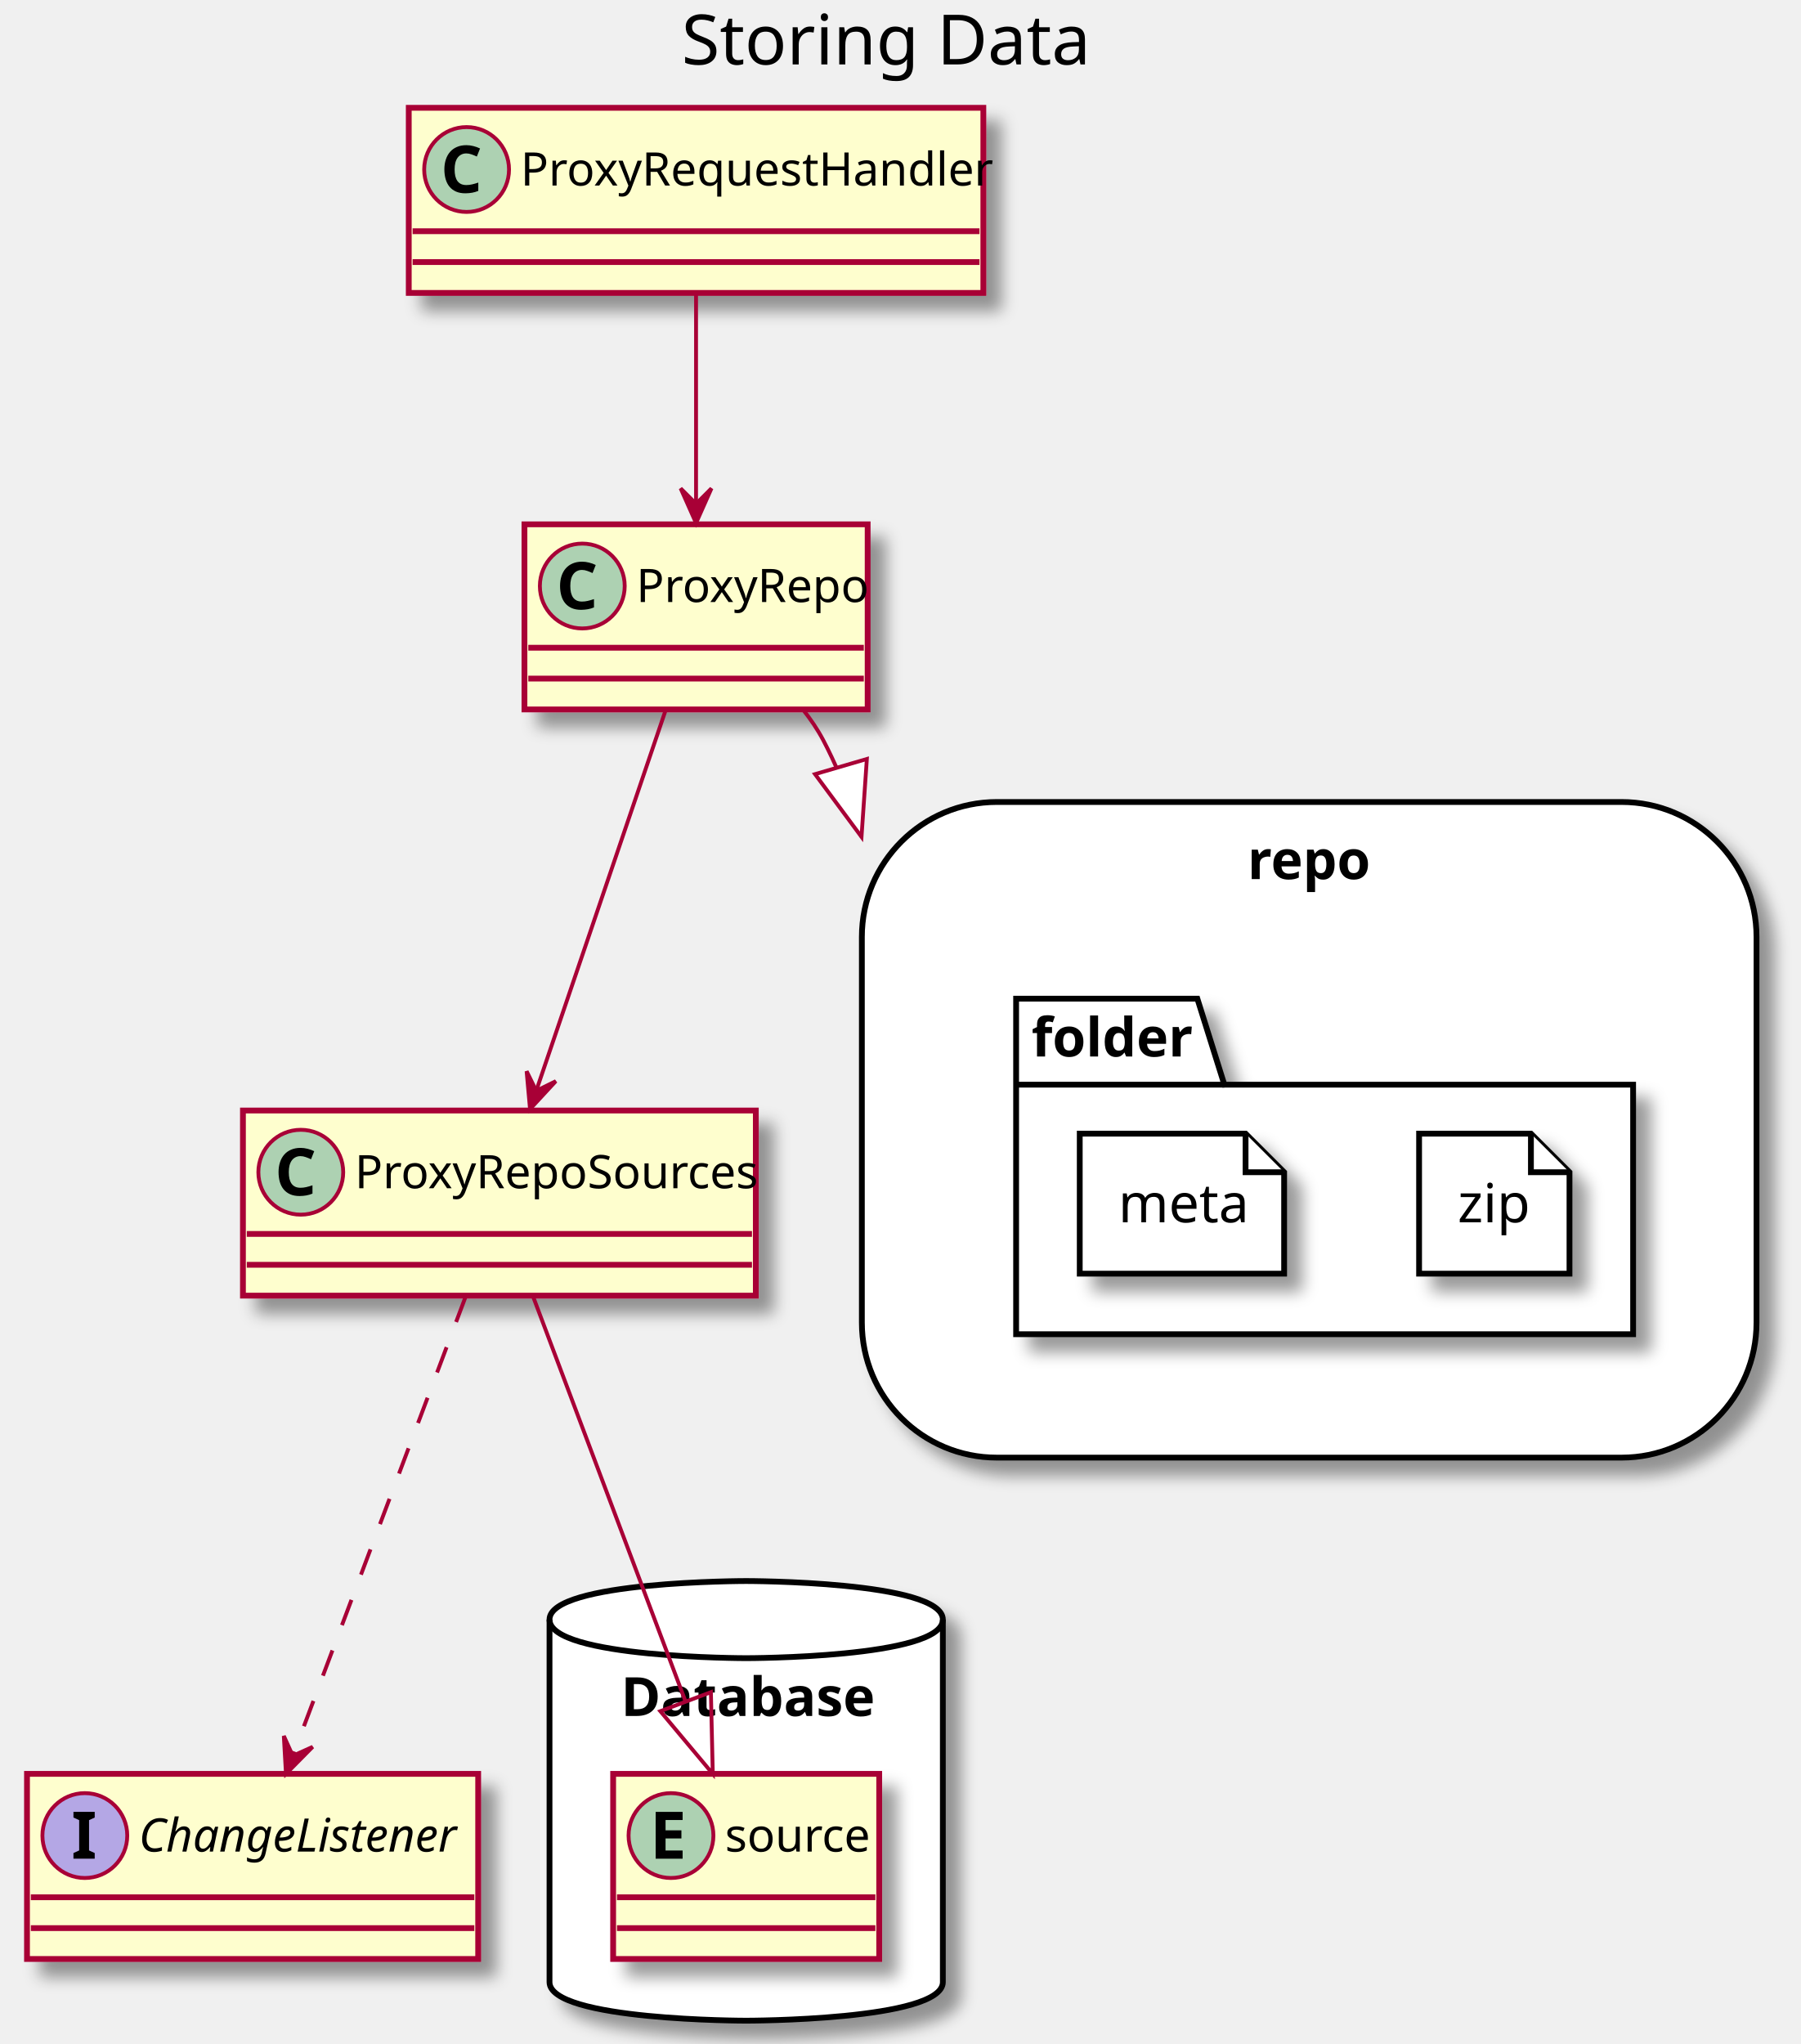
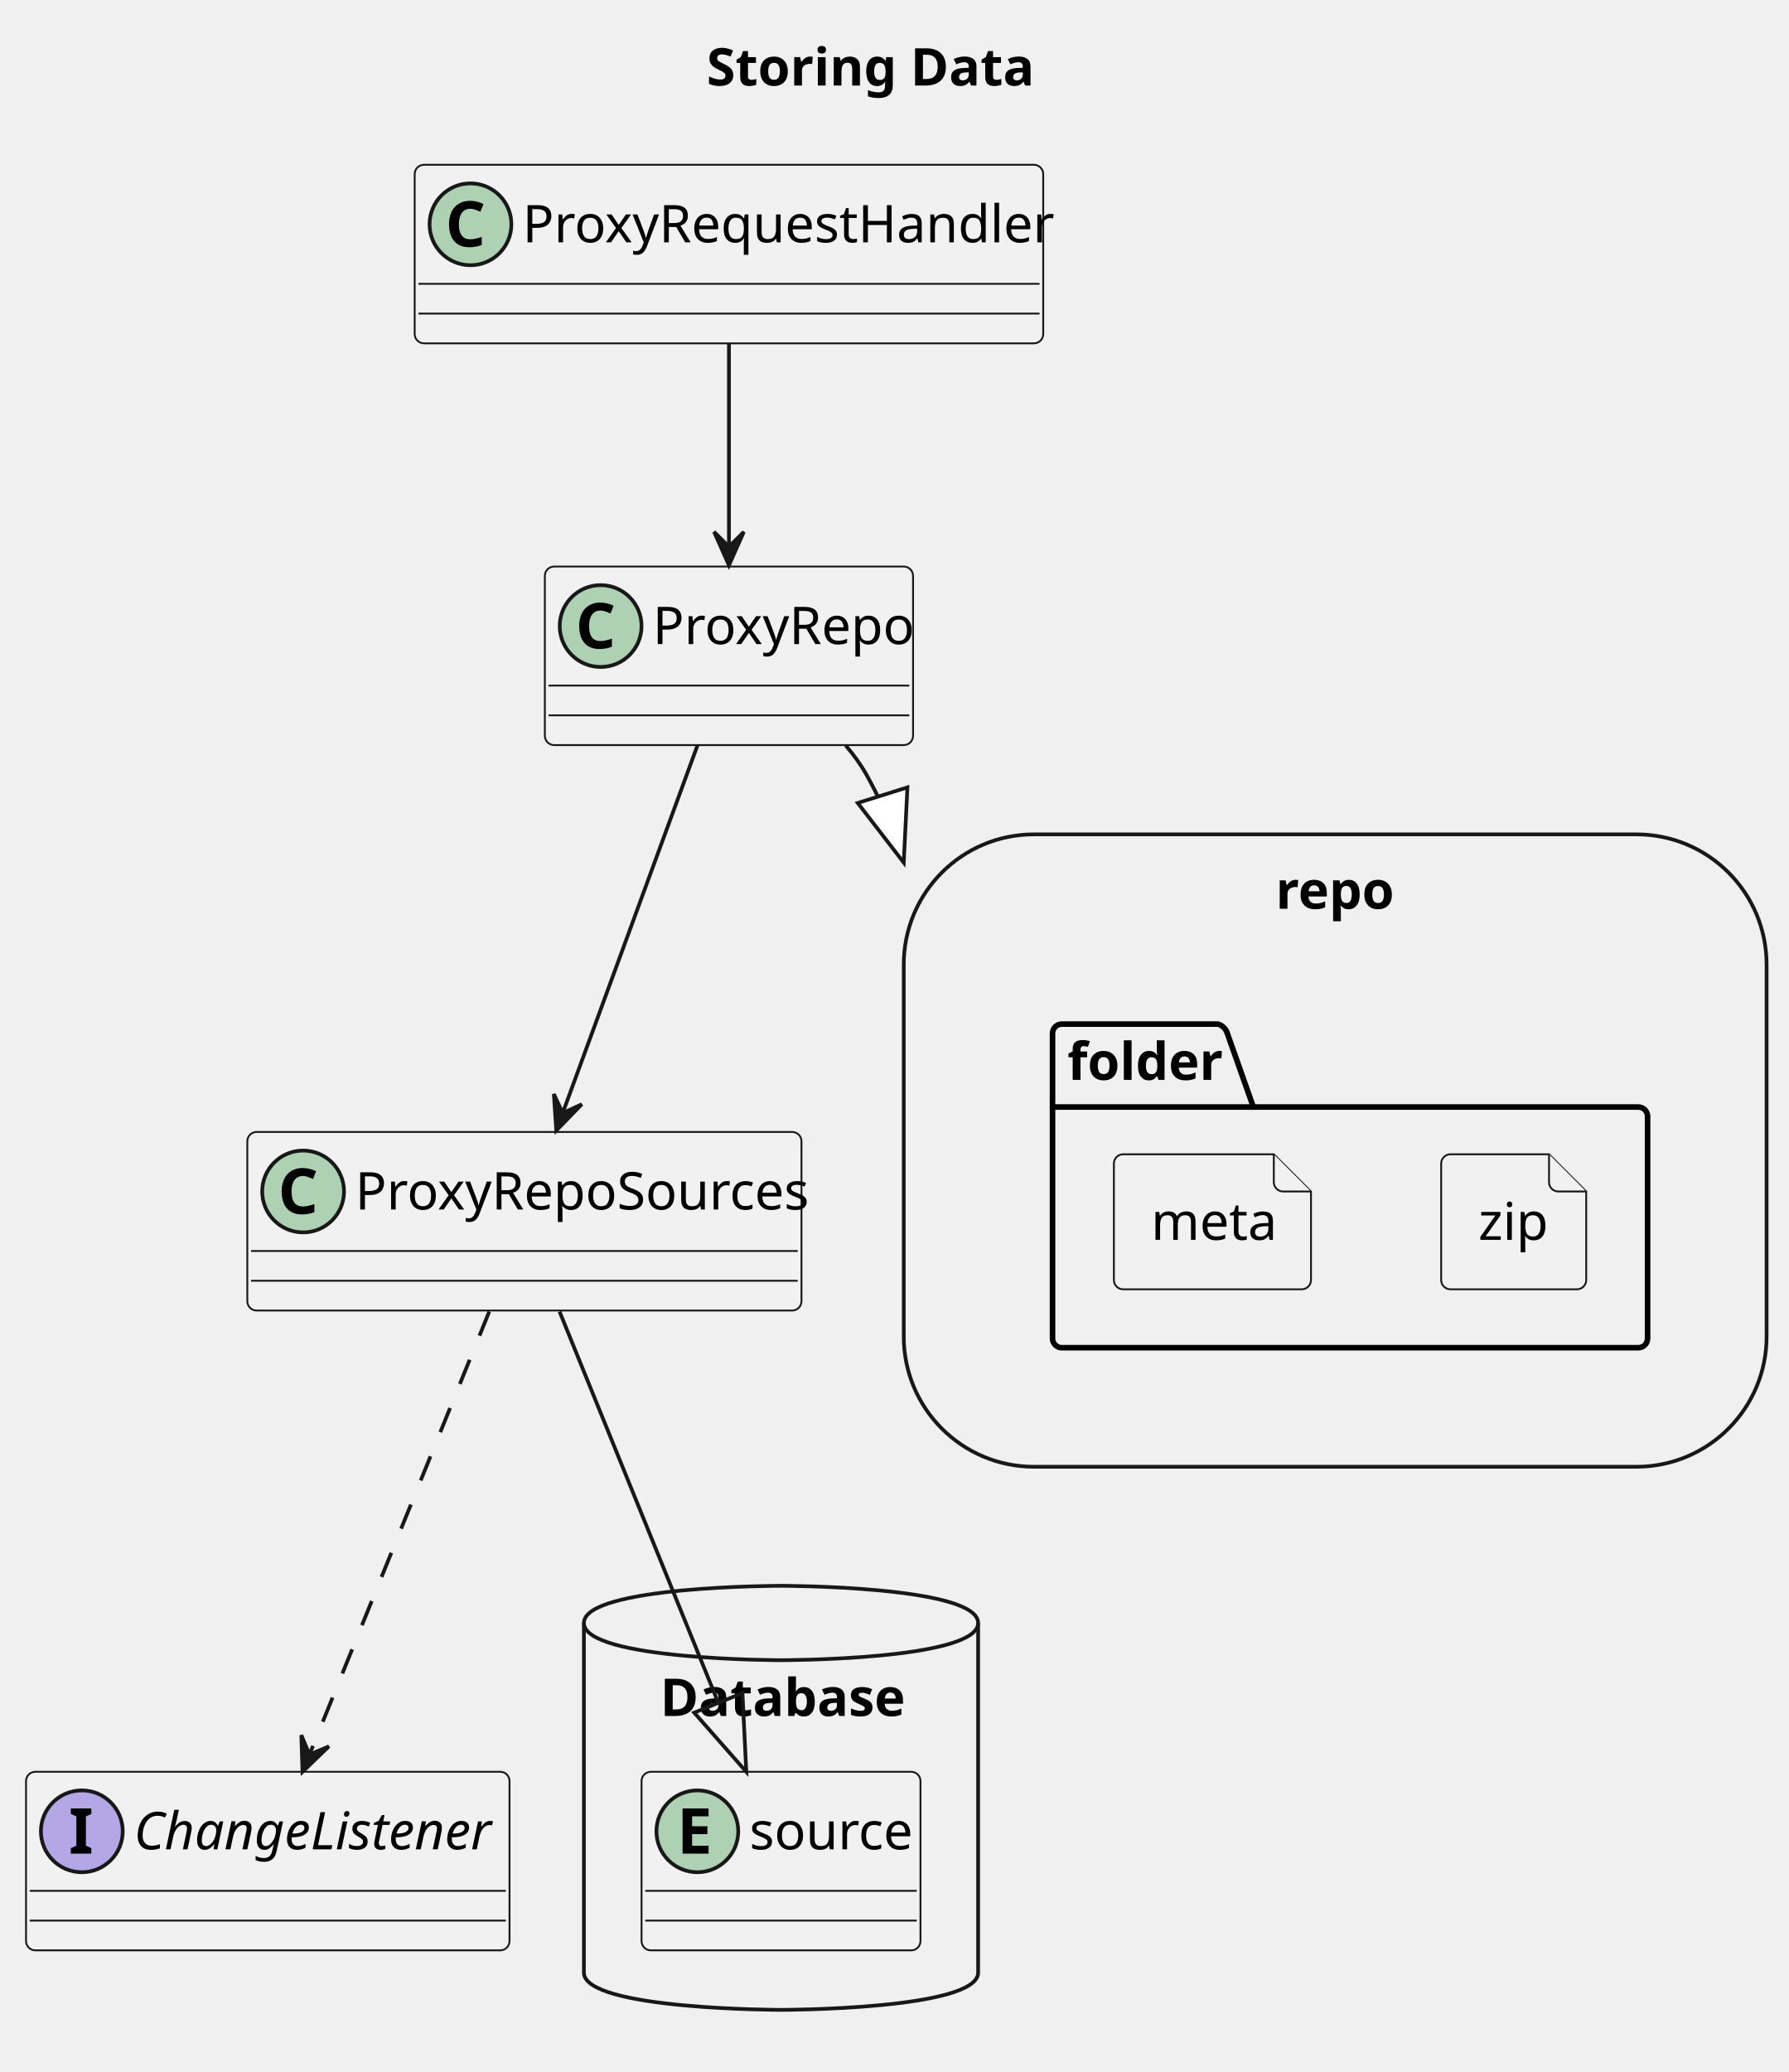
- <svg xmlns="http://www.w3.org/2000/svg" contentScriptType="application/ecmascript" contentStyleType="text/css" height="530px" preserveAspectRatio="none" style="width:467px;height:530px;" version="1.1" viewBox="0 0 467 530" width="467px" zoomAndPan="magnify">
-   <defs>
-     <filter height="300%" id="f1xf81gv9rf2rd" width="300%" x="-1" y="-1">
-       <feGaussianBlur result="blurOut" stdDeviation="2.0" />
-       <feColorMatrix in="blurOut" result="blurOut2" type="matrix" values="0 0 0 0 0 0 0 0 0 0 0 0 0 0 0 0 0 0 .4 0" />
-       <feOffset dx="4.0" dy="4.0" in="blurOut2" result="blurOut3" />
-       <feBlend in="SourceGraphic" in2="blurOut3" mode="normal" />
-     </filter>
-   </defs>
+ <svg xmlns="http://www.w3.org/2000/svg" contentStyleType="text/css" height="557px" preserveAspectRatio="none" style="width:481px;height:557px;background:#FFFFFF;" version="1.1" viewBox="0 0 481 557" width="481px" zoomAndPan="magnify">
+   <defs />
  <g>
-     <text fill="#000000" font-family="sans-serif" font-size="18" lengthAdjust="spacing" textLength="101" x="176.75" y="16.708">Storing Data</text>
-     <rect fill="#FFFFFF" filter="url(#f1xf81gv9rf2rd)" height="170" rx="35" ry="35" style="stroke:#000000;stroke-width:1.5;" width="232" x="223.5" y="207.953" />
-     <text fill="#000000" font-family="sans-serif" font-size="14" font-weight="bold" lengthAdjust="spacing" textLength="32" x="323.5" y="227.948">repo</text>
-     <polygon fill="#FFFFFF" filter="url(#f1xf81gv9rf2rd)" points="263.5,258.953,310.5,258.953,317.5,281.25,423.5,281.25,423.5,345.953,263.5,345.953,263.5,258.953" style="stroke:#000000;stroke-width:1.5;" />
-     <line style="stroke:#000000;stroke-width:1.5;" x1="263.5" x2="317.5" y1="281.25" y2="281.25" />
-     <text fill="#000000" font-family="sans-serif" font-size="14" font-weight="bold" lengthAdjust="spacing" textLength="41" x="267.5" y="273.948">folder</text>
-     <path d="M142.5,419.953 C142.5,409.953 193.5,409.953 193.5,409.953 C193.5,409.953 244.5,409.953 244.5,419.953 L244.5,513.953 C244.5,523.953 193.5,523.953 193.5,523.953 C193.5,523.953 142.5,523.953 142.5,513.953 L142.5,419.953 " fill="#FFFFFF" filter="url(#f1xf81gv9rf2rd)" style="stroke:#000000;stroke-width:1.5;" />
-     <path d="M142.5,419.953 C142.5,429.953 193.5,429.953 193.5,429.953 C193.5,429.953 244.5,429.953 244.5,419.953 " fill="none" style="stroke:#000000;stroke-width:1.5;" />
-     <text fill="#000000" font-family="sans-serif" font-size="14" font-weight="bold" lengthAdjust="spacing" textLength="65" x="161" y="444.948">Database</text>
-     <polygon fill="#FFFFFF" filter="url(#f1xf81gv9rf2rd)" points="368,293.953,368,330.25,407,330.25,407,303.953,397,293.953,368,293.953" style="stroke:#000000;stroke-width:1.5;" />
-     <path d="M397,293.953 L397,303.953 L407,303.953 " fill="#FFFFFF" style="stroke:#000000;stroke-width:1.5;" />
-     <text fill="#000000" font-family="sans-serif" font-size="14" lengthAdjust="spacing" textLength="19" x="378" y="316.948">zip</text>
-     <polygon fill="#FFFFFF" filter="url(#f1xf81gv9rf2rd)" points="280,293.953,280,330.25,333,330.25,333,303.953,323,293.953,280,293.953" style="stroke:#000000;stroke-width:1.5;" />
-     <path d="M323,293.953 L323,303.953 L333,303.953 " fill="#FFFFFF" style="stroke:#000000;stroke-width:1.5;" />
-     <text fill="#000000" font-family="sans-serif" font-size="14" lengthAdjust="spacing" textLength="33" x="290" y="316.948">meta</text>
-     <rect codeLine="25" fill="#FEFECE" filter="url(#f1xf81gv9rf2rd)" height="48" id="source" style="stroke:#A80036;stroke-width:1.5;" width="69" x="159" y="459.953" />
-     <ellipse cx="174" cy="475.953" fill="#ADD1B2" rx="11" ry="11" style="stroke:#A80036;stroke-width:1.0;" />
-     <path d="M177.016,481.953 L170.031,481.953 L170.031,469.812 L177.016,469.812 L177.016,471.922 L172.594,471.922 L172.594,474.594 L176.703,474.594 L176.703,476.703 L172.594,476.703 L172.594,479.828 L177.016,479.828 L177.016,481.953 Z " fill="#000000" />
-     <text fill="#000000" font-family="sans-serif" font-size="12" lengthAdjust="spacing" textLength="37" x="188" y="480.107">source</text>
-     <line style="stroke:#A80036;stroke-width:1.5;" x1="160" x2="227" y1="491.953" y2="491.953" />
-     <line style="stroke:#A80036;stroke-width:1.5;" x1="160" x2="227" y1="499.953" y2="499.953" />
-     <rect codeLine="4" fill="#FEFECE" filter="url(#f1xf81gv9rf2rd)" height="48" id="ProxyRequestHandler" style="stroke:#A80036;stroke-width:1.5;" width="149" x="106" y="27.953" />
-     <ellipse cx="121" cy="43.953" fill="#ADD1B2" rx="11" ry="11" style="stroke:#A80036;stroke-width:1.0;" />
-     <path d="M120.938,39.781 Q120.188,39.781 119.625,40.078 Q119.062,40.359 118.672,40.891 Q118.281,41.422 118.078,42.203 Q117.891,42.969 117.891,43.922 Q117.891,44.891 118.062,45.656 Q118.25,46.406 118.609,46.922 Q118.984,47.438 119.562,47.719 Q120.141,47.984 120.938,47.984 Q121.672,47.984 122.406,47.812 Q123.156,47.641 124.031,47.344 L124.031,49.5 Q123.625,49.656 123.234,49.781 Q122.844,49.891 122.438,49.969 Q122.031,50.047 121.609,50.078 Q121.188,50.125 120.688,50.125 Q119.281,50.125 118.25,49.672 Q117.234,49.219 116.562,48.406 Q115.891,47.594 115.562,46.453 Q115.234,45.297 115.234,43.906 Q115.234,42.531 115.609,41.375 Q115.984,40.219 116.703,39.391 Q117.422,38.562 118.484,38.109 Q119.547,37.641 120.938,37.641 Q121.844,37.641 122.75,37.875 Q123.656,38.094 124.484,38.5 L123.656,40.594 Q122.969,40.266 122.281,40.031 Q121.594,39.781 120.938,39.781 Z " fill="#000000" />
-     <text fill="#000000" font-family="sans-serif" font-size="12" lengthAdjust="spacing" textLength="117" x="135" y="48.107">ProxyRequestHandler</text>
-     <line style="stroke:#A80036;stroke-width:1.5;" x1="107" x2="254" y1="59.953" y2="59.953" />
-     <line style="stroke:#A80036;stroke-width:1.5;" x1="107" x2="254" y1="67.953" y2="67.953" />
-     <rect codeLine="7" fill="#FEFECE" filter="url(#f1xf81gv9rf2rd)" height="48" id="ProxyRepo" style="stroke:#A80036;stroke-width:1.5;" width="89" x="136" y="135.953" />
-     <ellipse cx="151" cy="151.953" fill="#ADD1B2" rx="11" ry="11" style="stroke:#A80036;stroke-width:1.0;" />
-     <path d="M150.938,147.781 Q150.188,147.781 149.625,148.078 Q149.062,148.359 148.672,148.891 Q148.281,149.422 148.078,150.203 Q147.891,150.969 147.891,151.922 Q147.891,152.891 148.062,153.656 Q148.25,154.406 148.609,154.922 Q148.984,155.438 149.562,155.719 Q150.141,155.984 150.938,155.984 Q151.672,155.984 152.406,155.812 Q153.156,155.641 154.031,155.344 L154.031,157.5 Q153.625,157.656 153.234,157.781 Q152.844,157.891 152.438,157.969 Q152.031,158.047 151.609,158.078 Q151.188,158.125 150.688,158.125 Q149.281,158.125 148.25,157.672 Q147.234,157.219 146.562,156.406 Q145.891,155.594 145.562,154.453 Q145.234,153.297 145.234,151.906 Q145.234,150.531 145.609,149.375 Q145.984,148.219 146.703,147.391 Q147.422,146.562 148.484,146.109 Q149.547,145.641 150.938,145.641 Q151.844,145.641 152.75,145.875 Q153.656,146.094 154.484,146.5 L153.656,148.594 Q152.969,148.266 152.281,148.031 Q151.594,147.781 150.938,147.781 Z " fill="#000000" />
-     <text fill="#000000" font-family="sans-serif" font-size="12" lengthAdjust="spacing" textLength="57" x="165" y="156.107">ProxyRepo</text>
-     <line style="stroke:#A80036;stroke-width:1.5;" x1="137" x2="224" y1="167.953" y2="167.953" />
-     <line style="stroke:#A80036;stroke-width:1.5;" x1="137" x2="224" y1="175.953" y2="175.953" />
-     <rect codeLine="10" fill="#FEFECE" filter="url(#f1xf81gv9rf2rd)" height="48" id="ProxyRepoSources" style="stroke:#A80036;stroke-width:1.5;" width="133" x="63" y="287.953" />
-     <ellipse cx="78" cy="303.953" fill="#ADD1B2" rx="11" ry="11" style="stroke:#A80036;stroke-width:1.0;" />
-     <path d="M77.938,299.781 Q77.188,299.781 76.625,300.078 Q76.062,300.359 75.672,300.891 Q75.281,301.422 75.078,302.203 Q74.891,302.969 74.891,303.922 Q74.891,304.891 75.062,305.656 Q75.25,306.406 75.609,306.922 Q75.984,307.438 76.562,307.719 Q77.141,307.984 77.938,307.984 Q78.672,307.984 79.406,307.812 Q80.156,307.641 81.031,307.344 L81.031,309.5 Q80.625,309.656 80.234,309.781 Q79.844,309.891 79.438,309.969 Q79.031,310.047 78.609,310.078 Q78.188,310.125 77.688,310.125 Q76.281,310.125 75.25,309.672 Q74.234,309.219 73.562,308.406 Q72.891,307.594 72.562,306.453 Q72.234,305.297 72.234,303.906 Q72.234,302.531 72.609,301.375 Q72.984,300.219 73.703,299.391 Q74.422,298.562 75.484,298.109 Q76.547,297.641 77.938,297.641 Q78.844,297.641 79.75,297.875 Q80.656,298.094 81.484,298.5 L80.656,300.594 Q79.969,300.266 79.281,300.031 Q78.594,299.781 77.938,299.781 Z " fill="#000000" />
-     <text fill="#000000" font-family="sans-serif" font-size="12" lengthAdjust="spacing" textLength="101" x="92" y="308.107">ProxyRepoSources</text>
-     <line style="stroke:#A80036;stroke-width:1.5;" x1="64" x2="195" y1="319.953" y2="319.953" />
-     <line style="stroke:#A80036;stroke-width:1.5;" x1="64" x2="195" y1="327.953" y2="327.953" />
-     <rect codeLine="30" fill="#FEFECE" filter="url(#f1xf81gv9rf2rd)" height="48" id="ChangeListener" style="stroke:#A80036;stroke-width:1.5;" width="117" x="7" y="459.953" />
-     <ellipse cx="22" cy="475.953" fill="#B4A7E5" rx="11" ry="11" style="stroke:#A80036;stroke-width:1.0;" />
-     <path d="M24.562,481.953 L19.047,481.953 L19.047,480.484 L20.531,479.812 L20.531,471.953 L19.047,471.281 L19.047,469.812 L24.562,469.812 L24.562,471.281 L23.094,471.953 L23.094,479.812 L24.562,480.484 L24.562,481.953 Z " fill="#000000" />
-     <text fill="#000000" font-family="sans-serif" font-size="12" font-style="italic" lengthAdjust="spacing" textLength="85" x="36" y="480.107">ChangeListener</text>
-     <line style="stroke:#A80036;stroke-width:1.5;" x1="8" x2="123" y1="491.953" y2="491.953" />
-     <line style="stroke:#A80036;stroke-width:1.5;" x1="8" x2="123" y1="499.953" y2="499.953" />
-     <path codeLine="33" d="M180.5,75.953 C180.5,91.953 180.5,113.403 180.5,130.483 " fill="none" id="ProxyRequestHandler-to-ProxyRepo" style="stroke:#A80036;stroke-width:1.0;" />
-     <polygon fill="#A80036" points="180.5,135.633,184.5,126.633,180.5,130.633,176.5,126.633,180.5,135.633" style="stroke:#A80036;stroke-width:1.0;" />
-     <path codeLine="34" d="M208.21,183.973 C210.23,186.503 212.04,189.173 213.5,191.953 C216.559,197.781 219.137,203.976 221.308,210.36 C221.85,211.956 222.367,213.564 222.86,215.181 C222.983,215.585 223.105,215.99 223.225,216.395 C223.285,216.597 223.345,216.8 223.404,217.003 " fill="none" id="ProxyRepo-to-repo" style="stroke:#A80036;stroke-width:1.0;" />
-     <polygon fill="#FFFFFF" points="223.404,217.003,224.792,196.802,211.354,200.731,223.404,217.003" style="stroke:#A80036;stroke-width:1.0;" />
-     <path codeLine="35" d="M172.64,184.063 C163.61,210.633 148.78,254.243 139.08,282.773 " fill="none" id="ProxyRepo-to-ProxyRepoSources" style="stroke:#A80036;stroke-width:1.0;" />
-     <polygon fill="#A80036" points="137.45,287.573,144.137,280.342,139.061,282.84,136.563,277.764,137.45,287.573" style="stroke:#A80036;stroke-width:1.0;" />
-     <path codeLine="36" d="M138.26,336.233 C148.41,363.193 165.33,408.123 177.77,441.173 " fill="none" id="ProxyRepoSources-to-source" style="stroke:#A80036;stroke-width:1.0;" />
-     <polygon fill="none" points="184.35,438.773,184.84,459.953,171.24,443.703,184.35,438.773" style="stroke:#A80036;stroke-width:1.0;" />
-     <path codeLine="37" d="M120.74,336.233 C109.05,367.263 88.41,422.103 75.94,455.223 " fill="none" id="ProxyRepoSources-to-ChangeListener" style="stroke:#A80036;stroke-width:1.0;stroke-dasharray:7.0,7.0;" />
-     <polygon fill="#A80036" points="74.16,459.953,81.084,452.949,75.928,455.276,73.601,450.12,74.16,459.953" style="stroke:#A80036;stroke-width:1.0;" />
+     <text fill="#000000" font-family="sans-serif" font-size="14" font-weight="bold" lengthAdjust="spacing" textLength="87" x="190" y="22.995">Storing Data</text>
+     <g id="cluster_repo">
+       <rect fill="none" height="170" rx="35" ry="35" style="stroke:#181818;stroke-width:1.0;" width="232" x="243" y="224.297" />
+       <text fill="#000000" font-family="sans-serif" font-size="14" font-weight="bold" lengthAdjust="spacing" textLength="32" x="343" y="244.292">repo</text>
+     </g>
+     <g id="cluster_folder">
+       <path d="M285.5,275.297 L327.5,275.297 A3.75,3.75 0 0 1 330,277.797 L337,297.594 L440.5,297.594 A2.5,2.5 0 0 1 443,300.094 L443,359.797 A2.5,2.5 0 0 1 440.5,362.297 L285.5,362.297 A2.5,2.5 0 0 1 283,359.797 L283,277.797 A2.5,2.5 0 0 1 285.5,275.297 " fill="none" style="stroke:#000000;stroke-width:1.5;" />
+       <line style="stroke:#000000;stroke-width:1.5;" x1="283" x2="337" y1="297.594" y2="297.594" />
+       <text fill="#000000" font-family="sans-serif" font-size="14" font-weight="bold" lengthAdjust="spacing" textLength="41" x="287" y="290.292">folder</text>
+     </g>
+     <g id="cluster_Database">
+       <path d="M157,436.297 C157,426.297 210,426.297 210,426.297 C210,426.297 263,426.297 263,436.297 L263,530.297 C263,540.297 210,540.297 210,540.297 C210,540.297 157,540.297 157,530.297 L157,436.297 " fill="none" style="stroke:#181818;stroke-width:1.0;" />
+       <path d="M157,436.297 C157,446.297 210,446.297 210,446.297 C210,446.297 263,446.297 263,436.297 " fill="none" style="stroke:#181818;stroke-width:1.0;" />
+       <text fill="#000000" font-family="sans-serif" font-size="14" font-weight="bold" lengthAdjust="spacing" textLength="65" x="177.5" y="461.292">Database</text>
+     </g>
+     <g id="elem_zip">
+       <path d="M387.5,312.797 L387.5,344.094 A2.5,2.5 0 0 0 390,346.594 L424,346.594 A2.5,2.5 0 0 0 426.5,344.094 L426.5,320.297 L416.5,310.297 L390,310.297 A2.5,2.5 0 0 0 387.5,312.797 " fill="#F1F1F1" style="stroke:#181818;stroke-width:0.5;" />
+       <path d="M416.5,310.297 L416.5,317.797 A2.5,2.5 0 0 0 419,320.297 L426.5,320.297 " fill="#F1F1F1" style="stroke:#181818;stroke-width:0.5;" />
+       <text fill="#000000" font-family="sans-serif" font-size="14" lengthAdjust="spacing" textLength="19" x="397.5" y="333.292">zip</text>
+     </g>
+     <g id="elem_meta">
+       <path d="M299.5,312.797 L299.5,344.094 A2.5,2.5 0 0 0 302,346.594 L350,346.594 A2.5,2.5 0 0 0 352.5,344.094 L352.5,320.297 L342.5,310.297 L302,310.297 A2.5,2.5 0 0 0 299.5,312.797 " fill="#F1F1F1" style="stroke:#181818;stroke-width:0.5;" />
+       <path d="M342.5,310.297 L342.5,317.797 A2.5,2.5 0 0 0 345,320.297 L352.5,320.297 " fill="#F1F1F1" style="stroke:#181818;stroke-width:0.5;" />
+       <text fill="#000000" font-family="sans-serif" font-size="14" lengthAdjust="spacing" textLength="33" x="309.5" y="333.292">meta</text>
+     </g>
+     <g id="elem_source">
+       <rect codeLine="25" fill="#F1F1F1" height="48" id="source" rx="2.5" ry="2.5" style="stroke:#181818;stroke-width:0.5;" width="75" x="172.5" y="476.297" />
+       <ellipse cx="187.5" cy="492.297" fill="#ADD1B2" rx="11" ry="11" style="stroke:#181818;stroke-width:1.0;" />
+       <path d="M190.516,498.297 L183.531,498.297 L183.531,486.156 L190.516,486.156 L190.516,488.266 L186.094,488.266 L186.094,490.938 L190.203,490.938 L190.203,493.047 L186.094,493.047 L186.094,496.172 L190.516,496.172 L190.516,498.297 Z " fill="#000000" />
+       <text fill="#000000" font-family="sans-serif" font-size="14" lengthAdjust="spacing" textLength="43" x="201.5" y="497.144">source</text>
+       <line style="stroke:#181818;stroke-width:0.5;" x1="173.5" x2="246.5" y1="508.297" y2="508.297" />
+       <line style="stroke:#181818;stroke-width:0.5;" x1="173.5" x2="246.5" y1="516.297" y2="516.297" />
+     </g>
+     <g id="elem_ProxyRequestHandler">
+       <rect codeLine="4" fill="#F1F1F1" height="48" id="ProxyRequestHandler" rx="2.5" ry="2.5" style="stroke:#181818;stroke-width:0.5;" width="169" x="111.5" y="44.297" />
+       <ellipse cx="126.5" cy="60.297" fill="#ADD1B2" rx="11" ry="11" style="stroke:#181818;stroke-width:1.0;" />
+       <path d="M126.438,56.125 Q125.688,56.125 125.125,56.422 Q124.562,56.703 124.172,57.234 Q123.781,57.766 123.578,58.547 Q123.391,59.312 123.391,60.266 Q123.391,61.234 123.562,62 Q123.75,62.75 124.109,63.266 Q124.484,63.781 125.062,64.062 Q125.641,64.328 126.438,64.328 Q127.172,64.328 127.906,64.156 Q128.656,63.984 129.531,63.688 L129.531,65.844 Q129.125,66 128.734,66.125 Q128.344,66.234 127.938,66.312 Q127.531,66.391 127.109,66.422 Q126.688,66.469 126.188,66.469 Q124.781,66.469 123.75,66.016 Q122.734,65.562 122.062,64.75 Q121.391,63.938 121.062,62.797 Q120.734,61.641 120.734,60.25 Q120.734,58.875 121.109,57.719 Q121.484,56.562 122.203,55.734 Q122.922,54.906 123.984,54.453 Q125.047,53.984 126.438,53.984 Q127.344,53.984 128.25,54.219 Q129.156,54.438 129.984,54.844 L129.156,56.938 Q128.469,56.609 127.781,56.375 Q127.094,56.125 126.438,56.125 Z " fill="#000000" />
+       <text fill="#000000" font-family="sans-serif" font-size="14" lengthAdjust="spacing" textLength="137" x="140.5" y="65.144">ProxyRequestHandler</text>
+       <line style="stroke:#181818;stroke-width:0.5;" x1="112.5" x2="279.5" y1="76.297" y2="76.297" />
+       <line style="stroke:#181818;stroke-width:0.5;" x1="112.5" x2="279.5" y1="84.297" y2="84.297" />
+     </g>
+     <g id="elem_ProxyRepo">
+       <rect codeLine="7" fill="#F1F1F1" height="48" id="ProxyRepo" rx="2.5" ry="2.5" style="stroke:#181818;stroke-width:0.5;" width="99" x="146.5" y="152.297" />
+       <ellipse cx="161.5" cy="168.297" fill="#ADD1B2" rx="11" ry="11" style="stroke:#181818;stroke-width:1.0;" />
+       <path d="M161.438,164.125 Q160.688,164.125 160.125,164.422 Q159.562,164.703 159.172,165.234 Q158.781,165.766 158.578,166.547 Q158.391,167.312 158.391,168.266 Q158.391,169.234 158.562,170 Q158.75,170.75 159.109,171.266 Q159.484,171.781 160.062,172.062 Q160.641,172.328 161.438,172.328 Q162.172,172.328 162.906,172.156 Q163.656,171.984 164.531,171.688 L164.531,173.844 Q164.125,174 163.734,174.125 Q163.344,174.234 162.938,174.312 Q162.531,174.391 162.109,174.422 Q161.688,174.469 161.188,174.469 Q159.781,174.469 158.75,174.016 Q157.734,173.562 157.062,172.75 Q156.391,171.938 156.062,170.797 Q155.734,169.641 155.734,168.25 Q155.734,166.875 156.109,165.719 Q156.484,164.562 157.203,163.734 Q157.922,162.906 158.984,162.453 Q160.047,161.984 161.438,161.984 Q162.344,161.984 163.25,162.219 Q164.156,162.438 164.984,162.844 L164.156,164.938 Q163.469,164.609 162.781,164.375 Q162.094,164.125 161.438,164.125 Z " fill="#000000" />
+       <text fill="#000000" font-family="sans-serif" font-size="14" lengthAdjust="spacing" textLength="67" x="175.5" y="173.144">ProxyRepo</text>
+       <line style="stroke:#181818;stroke-width:0.5;" x1="147.5" x2="244.5" y1="184.297" y2="184.297" />
+       <line style="stroke:#181818;stroke-width:0.5;" x1="147.5" x2="244.5" y1="192.297" y2="192.297" />
+     </g>
+     <g id="elem_ProxyRepoSources">
+       <rect codeLine="10" fill="#F1F1F1" height="48" id="ProxyRepoSources" rx="2.5" ry="2.5" style="stroke:#181818;stroke-width:0.5;" width="149" x="66.5" y="304.297" />
+       <ellipse cx="81.5" cy="320.297" fill="#ADD1B2" rx="11" ry="11" style="stroke:#181818;stroke-width:1.0;" />
+       <path d="M81.438,316.125 Q80.688,316.125 80.125,316.422 Q79.562,316.703 79.172,317.234 Q78.781,317.766 78.578,318.547 Q78.391,319.312 78.391,320.266 Q78.391,321.234 78.562,322 Q78.75,322.75 79.109,323.266 Q79.484,323.781 80.062,324.062 Q80.641,324.328 81.438,324.328 Q82.172,324.328 82.906,324.156 Q83.656,323.984 84.531,323.688 L84.531,325.844 Q84.125,326 83.734,326.125 Q83.344,326.234 82.938,326.312 Q82.531,326.391 82.109,326.422 Q81.688,326.469 81.188,326.469 Q79.781,326.469 78.75,326.016 Q77.734,325.562 77.062,324.75 Q76.391,323.938 76.062,322.797 Q75.734,321.641 75.734,320.25 Q75.734,318.875 76.109,317.719 Q76.484,316.562 77.203,315.734 Q77.922,314.906 78.984,314.453 Q80.047,313.984 81.438,313.984 Q82.344,313.984 83.25,314.219 Q84.156,314.438 84.984,314.844 L84.156,316.938 Q83.469,316.609 82.781,316.375 Q82.094,316.125 81.438,316.125 Z " fill="#000000" />
+       <text fill="#000000" font-family="sans-serif" font-size="14" lengthAdjust="spacing" textLength="117" x="95.5" y="325.144">ProxyRepoSources</text>
+       <line style="stroke:#181818;stroke-width:0.5;" x1="67.5" x2="214.5" y1="336.297" y2="336.297" />
+       <line style="stroke:#181818;stroke-width:0.5;" x1="67.5" x2="214.5" y1="344.297" y2="344.297" />
+     </g>
+     <g id="elem_ChangeListener">
+       <rect codeLine="30" fill="#F1F1F1" height="48" id="ChangeListener" rx="2.5" ry="2.5" style="stroke:#181818;stroke-width:0.5;" width="130" x="7" y="476.297" />
+       <ellipse cx="22" cy="492.297" fill="#B4A7E5" rx="11" ry="11" style="stroke:#181818;stroke-width:1.0;" />
+       <path d="M24.562,498.297 L19.047,498.297 L19.047,496.828 L20.531,496.156 L20.531,488.297 L19.047,487.625 L19.047,486.156 L24.562,486.156 L24.562,487.625 L23.094,488.297 L23.094,496.156 L24.562,496.828 L24.562,498.297 Z " fill="#000000" />
+       <text fill="#000000" font-family="sans-serif" font-size="14" font-style="italic" lengthAdjust="spacing" textLength="98" x="36" y="497.144">ChangeListener</text>
+       <line style="stroke:#181818;stroke-width:0.5;" x1="8" x2="136" y1="508.297" y2="508.297" />
+       <line style="stroke:#181818;stroke-width:0.5;" x1="8" x2="136" y1="516.297" y2="516.297" />
+     </g>
+     <g id="link_ProxyRequestHandler_ProxyRepo">
+       <path codeLine="33" d="M196,92.297 C196,108.297 196,129.747 196,146.827 " fill="none" id="ProxyRequestHandler-to-ProxyRepo" style="stroke:#181818;stroke-width:1.0;" />
+       <polygon fill="#181818" points="196,151.977,200,142.977,196,146.977,192,142.977,196,151.977" style="stroke:#181818;stroke-width:1.0;" />
+     </g>
+     <g id="link_ProxyRepo_repo">
+       <path codeLine="34" d="M227.4,200.407 C229.53,202.887 231.44,205.517 233,208.297 C236.224,214.036 238.927,220.164 241.188,226.499 C241.754,228.082 242.291,229.679 242.803,231.286 C242.867,231.486 242.93,231.687 242.994,231.888 " fill="none" id="ProxyRepo-to-repo" style="stroke:#181818;stroke-width:1.0;" />
+       <polygon fill="#FFFFFF" points="242.994,231.888,243.984,211.664,230.626,215.856,242.994,231.888" style="stroke:#181818;stroke-width:1.0;" />
+     </g>
+     <g id="link_ProxyRepo_ProxyRepoSources">
+       <path codeLine="35" d="M187.53,200.407 C177.78,226.977 161.79,270.587 151.33,299.117 " fill="none" id="ProxyRepo-to-ProxyRepoSources" style="stroke:#181818;stroke-width:1.0;" />
+       <polygon fill="#181818" points="149.57,303.917,156.431,296.851,151.296,299.224,148.922,294.089,149.57,303.917" style="stroke:#181818;stroke-width:1.0;" />
+     </g>
+     <g id="link_ProxyRepoSources_source">
+       <path codeLine="36" d="M150.45,352.577 C161.39,379.537 179.63,424.467 193.04,457.517 " fill="none" id="ProxyRepoSources-to-source" style="stroke:#181818;stroke-width:1.0;" />
+       <polygon fill="none" points="199.63,455.137,200.66,476.297,186.66,460.397,199.63,455.137" style="stroke:#181818;stroke-width:1.0;" />
+     </g>
+     <g id="link_ProxyRepoSources_ChangeListener">
+       <path codeLine="37" d="M131.55,352.577 C118.96,383.607 96.7,438.447 83.25,471.567 " fill="none" id="ProxyRepoSources-to-ChangeListener" style="stroke:#181818;stroke-width:1.0;stroke-dasharray:7.0,7.0;" />
+       <polygon fill="#181818" points="81.34,476.297,88.433,469.464,83.222,471.664,81.021,466.453,81.34,476.297" style="stroke:#181818;stroke-width:1.0;" />
+     </g>
  </g>
</svg>
